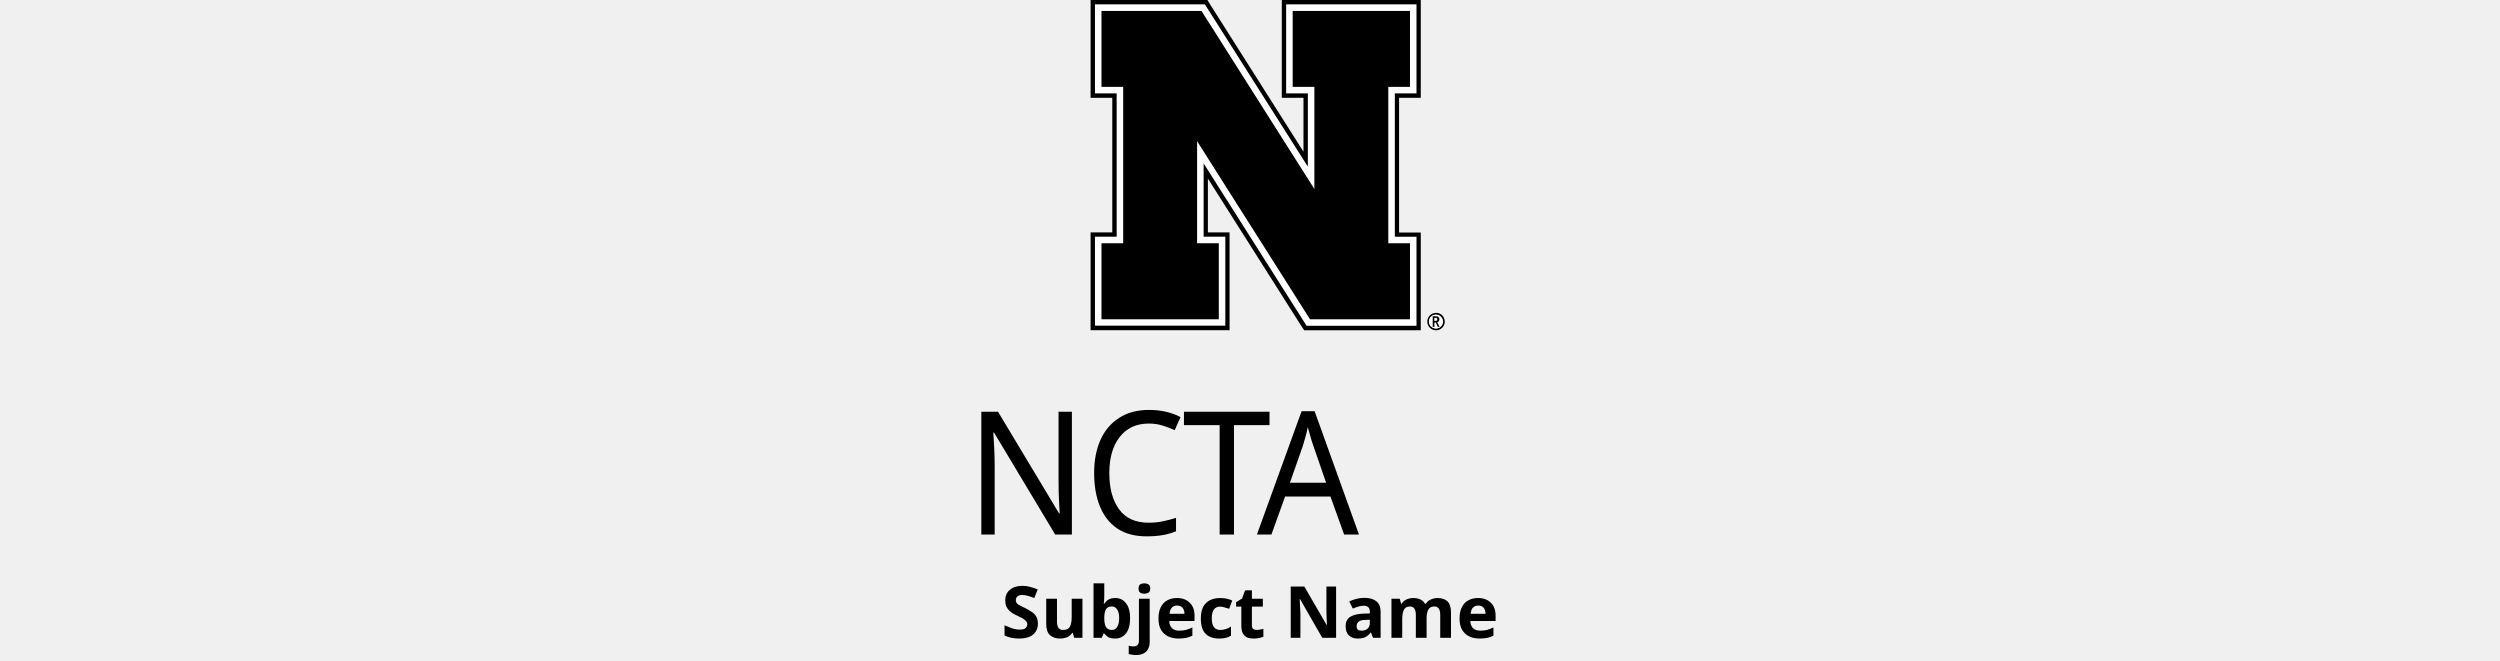
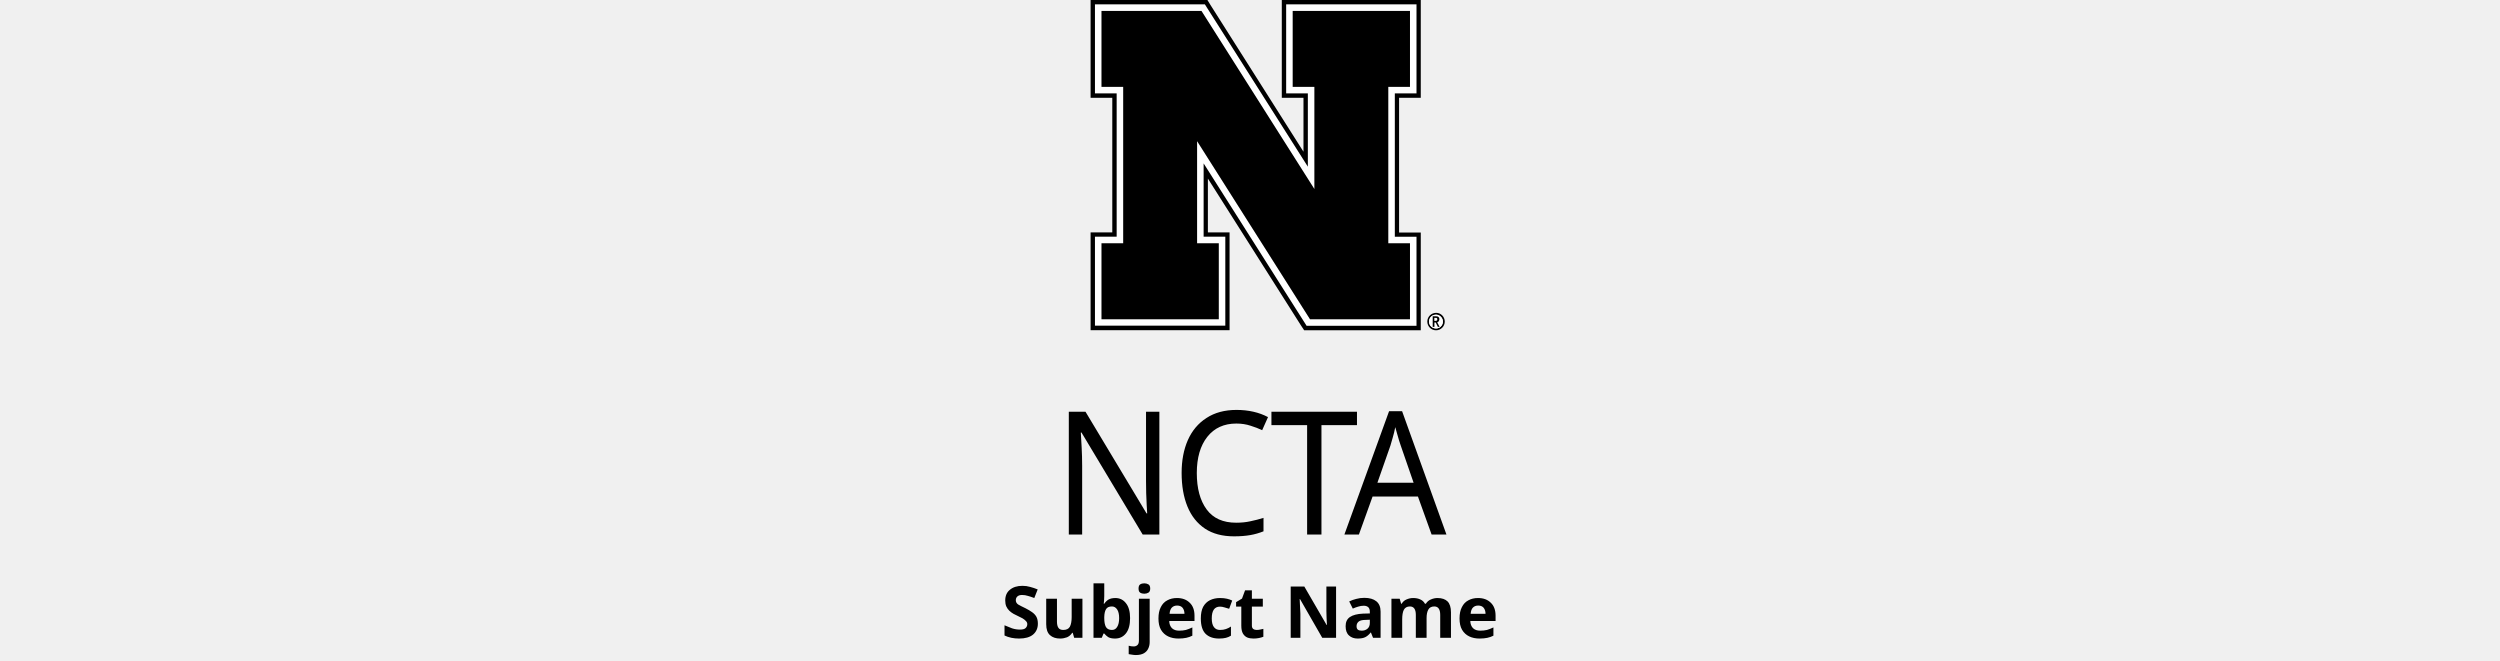
<svg xmlns="http://www.w3.org/2000/svg" data-name="v_ncta" viewBox="0 0 217.84 57.54">
  <g>
    <path class="n_main_color" d="M125.13,28.62c-.34,0-.61-.26-.61-.6s.27-.6,.61-.6c.32,0,.6,.28,.6,.6s-.27,.6-.6,.6m.02-1.36c-.44,0-.78,.34-.78,.76s.34,.76,.76,.76,.76-.34,.76-.76-.34-.76-.74-.76" fill="#000" />
    <path class="n_secondary_color" d="M125.13,28.62c-.34,0-.61-.26-.61-.6s.27-.6,.61-.6c.32,0,.6,.28,.6,.6,0,.34-.27,.6-.6,.6" fill="#fff" />
    <g>
      <path class="n_secondary_color" d="M106.2,21.2v6.62h-10.22v-6.62h1.89V7.57h-1.89V.95h8.71l9.84,15.52V7.57h-1.89V.95h10.22V7.57h-1.89v13.63h1.89v6.62h-8.71l-9.84-15.52v8.9h1.89ZM122.86,.38h-10.79v7.76h1.89v6.38L105.16,.64l-.15-.27h-9.6v7.76h1.89v12.49h-1.89v7.76h11.36v-7.76h-1.89v-6.38l8.8,13.88,.17,.27h9.58v-7.76h-1.89V8.14h1.89V.38h-.57Z" fill="#fff" />
      <polygon class="n_main_color" points="114.53 16.47 104.69 .95 95.98 .95 95.98 7.57 97.87 7.57 97.87 21.2 95.98 21.2 95.98 27.82 106.2 27.82 106.2 21.2 104.31 21.2 104.31 12.3 114.15 27.82 122.86 27.82 122.86 21.2 120.97 21.2 120.97 7.57 122.86 7.57 122.86 .95 112.64 .95 112.64 7.57 114.53 7.57 114.53 16.47" fill="#000" />
      <path class="n_main_color" d="M123.43,.95v7.19h-1.89v12.49h1.89v7.76h-9.58l-.17-.27-8.8-13.88v6.38h1.89v7.76h-11.36v-7.76h1.89V8.14h-1.89V.38h9.58l.17,.27,8.8,13.87v-6.38h-1.89V.38h11.36V.95Zm-.57-.95h-11.17V8.52h1.89v4.7L105.48,.44l-.27-.44h-10.18V8.52h1.89v11.73h-1.89v8.52h12.11v-8.52h-1.89v-4.69l8.1,12.78,.29,.44h10.16v-8.52h-1.89V8.52h1.89V0h-.94Zm2.2,27.96h.07c.07-.02,.11-.05,.11-.15,0-.06-.02-.09-.07-.11h-.19v.26h.08Zm-.23-.4h.27c.11,0,.15,0,.21,.04,.07,.04,.11,.11,.11,.21,0,.08-.02,.13-.06,.19-.02,.04-.05,.04-.11,.08h-.02l.21,.4h-.15l-.19-.38h-.11v.38h-.15v-.91Z" fill="#000" />
    </g>
  </g>
-   <text style="text-align: center; transform-origin: center center;" text-anchor="middle" transform="scale(.93 1)" class="text_main_color" fill="#000" font-family="Oswald-Medium, Oswald" font-size="15" letter-spacing="-.02em">
-     <tspan x="108.92" y="46.58">NCTA</tspan>
+   <text style="text-align: center;" text-anchor="middle" transform="translate(108.92,0) scale(.93 1)" class="text_main_color" fill="#000" font-family="Oswald-Medium, Oswald" font-size="15" letter-spacing="-.02em">
+     <tspan x="0" y="46.58">NCTA</tspan>
  </text>
-   <text style="text-align: center; transform-origin: center center;" text-anchor="middle" class="text_secondary_color" fill="#000" font-family="SourceSerif4-SemiboldIt, 'Source Serif 4'" font-size="6.25" font-weight="700" letter-spacing="0em">
-     <tspan class="subject_first_line" x="108.92" y="55.58">Subject Name</tspan>
+   <text style="text-align: center;" text-anchor="middle" transform="translate(108.92,0)" class="text_secondary_color" fill="#000" font-family="SourceSerif4-SemiboldIt, 'Source Serif 4'" font-size="6.25" font-weight="700" letter-spacing="0em">
+     <tspan class="subject_first_line" x="0" y="55.58">Subject Name</tspan>
  </text>
</svg>
